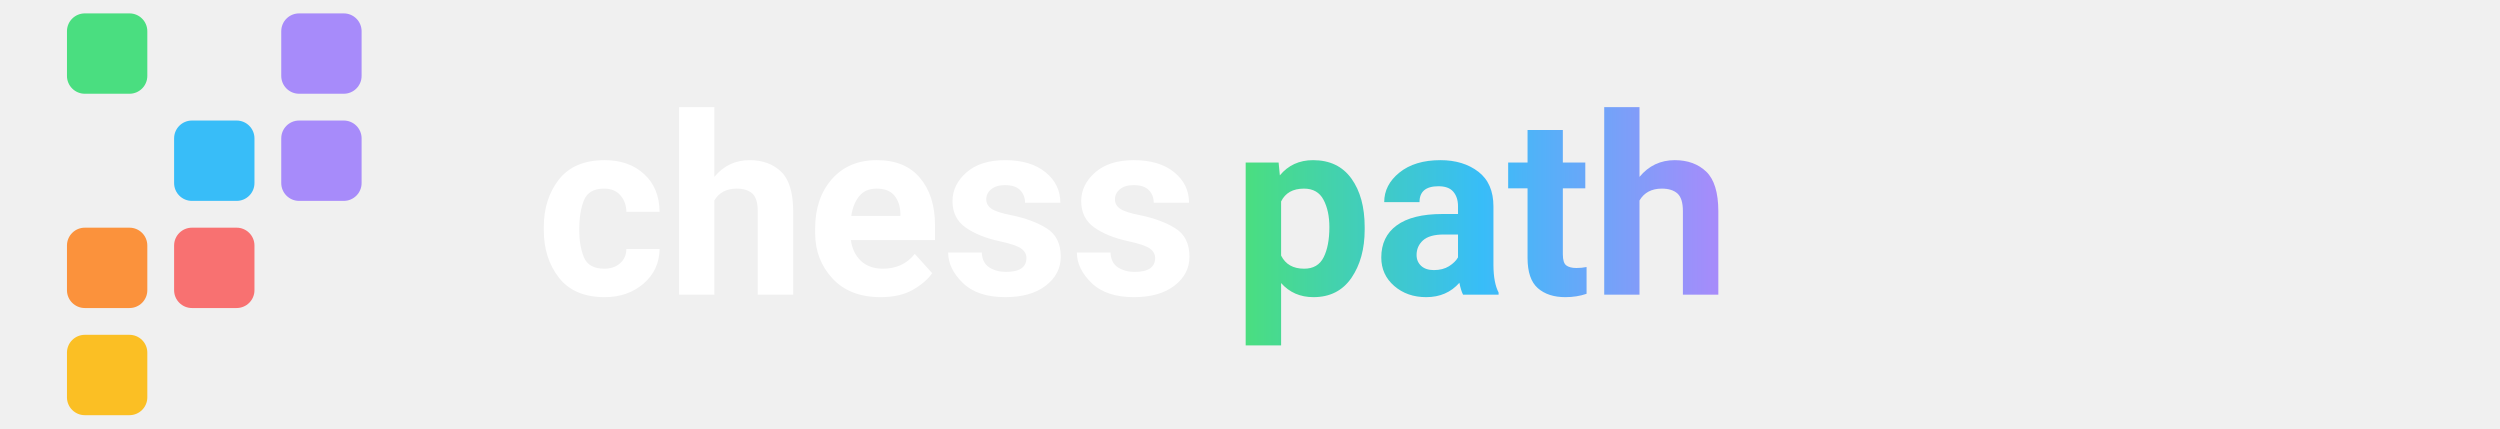
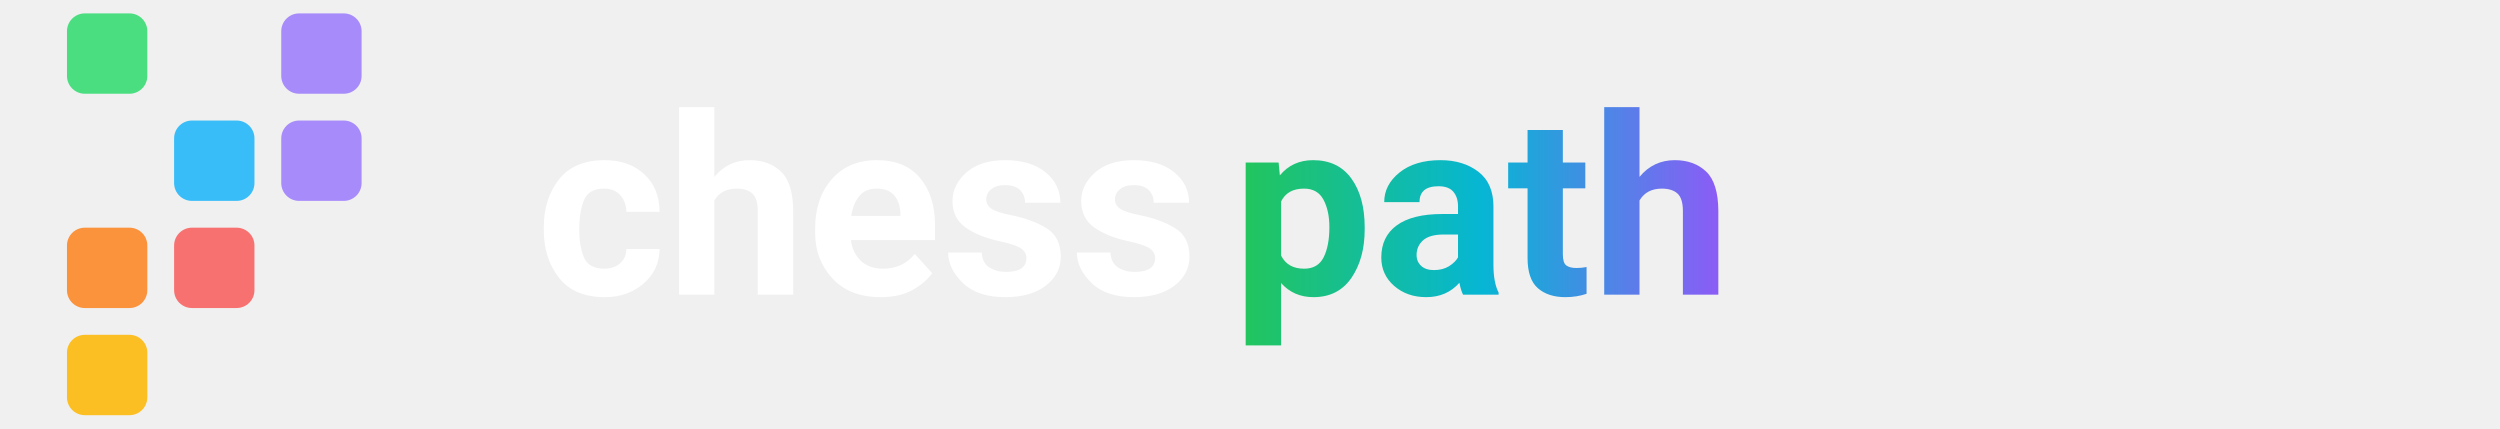
<svg xmlns="http://www.w3.org/2000/svg" width="280" height="48" viewBox="0 0 280 48" fill="none">
  <g transform="scale(0.5)">
    <rect x="15" y="3" width="18" height="18" rx="4" fill="#4ade80" />
    <rect x="63" y="3" width="18" height="18" rx="4" fill="#a78bfa" />
    <rect x="39" y="27" width="18" height="18" rx="4" fill="#38bdf8" />
    <rect x="63" y="27" width="18" height="18" rx="4" fill="#a78bfa" />
    <rect x="15" y="51" width="18" height="18" rx="4" fill="#fb923c" />
    <rect x="39" y="51" width="18" height="18" rx="4" fill="#f87171" />
    <rect x="15" y="75" width="18" height="18" rx="4" fill="#fbbf24" />
  </g>
  <text x="60" y="33" font-family="system-ui, -apple-system, BlinkMacSystemFont, 'Segoe UI', Roboto, sans-serif" font-size="28" font-weight="700" fill="#ffffff">chess</text>
  <defs>
    <linearGradient id="grad1" x1="0%" y1="0%" x2="100%" y2="0%">
-       <stop offset="0%" stop-color="#4ade80" />
-       <stop offset="50%" stop-color="#38bdf8" />
-       <stop offset="100%" stop-color="#a78bfa" />
+       <stop offset="0%" stop-color="#22c55e" />
+       <stop offset="50%" stop-color="#06b6d4" />
+       <stop offset="100%" stop-color="#8b5cf6" />
    </linearGradient>
  </defs>
  <text x="138" y="33" font-family="system-ui, -apple-system, BlinkMacSystemFont, 'Segoe UI', Roboto, sans-serif" font-size="28" font-weight="700" fill="url(#grad1)">path</text>
</svg>
